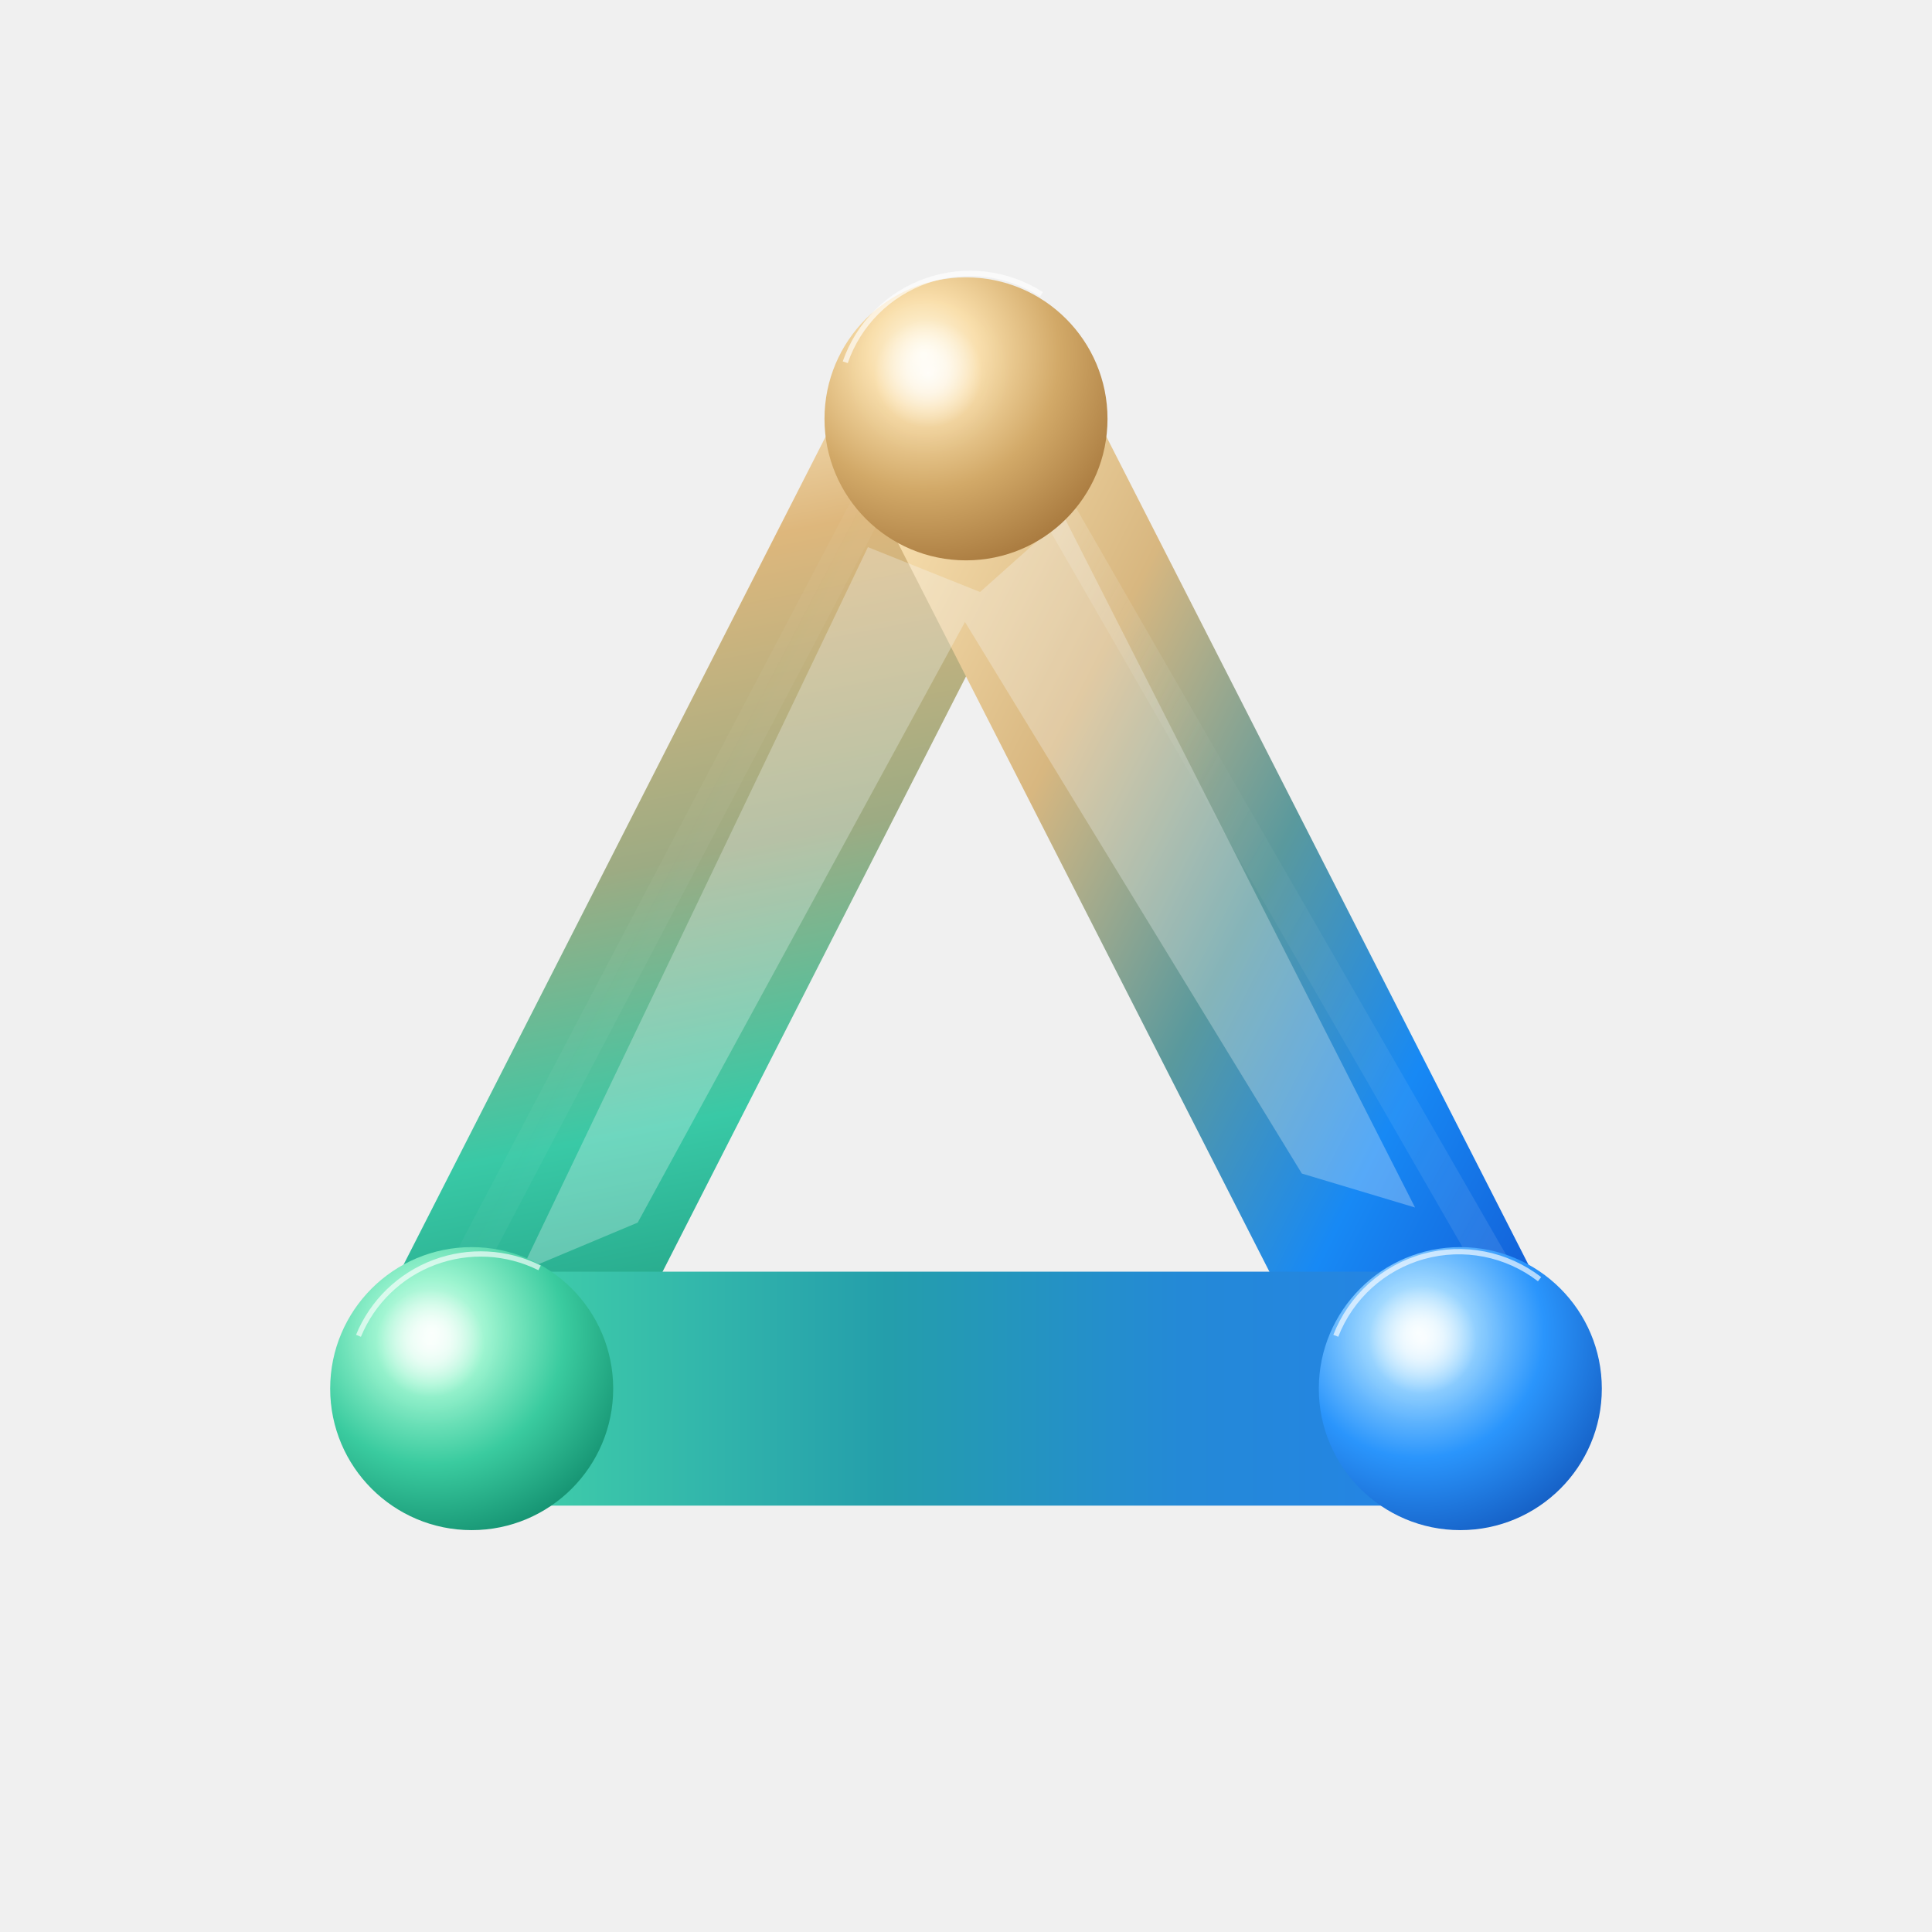
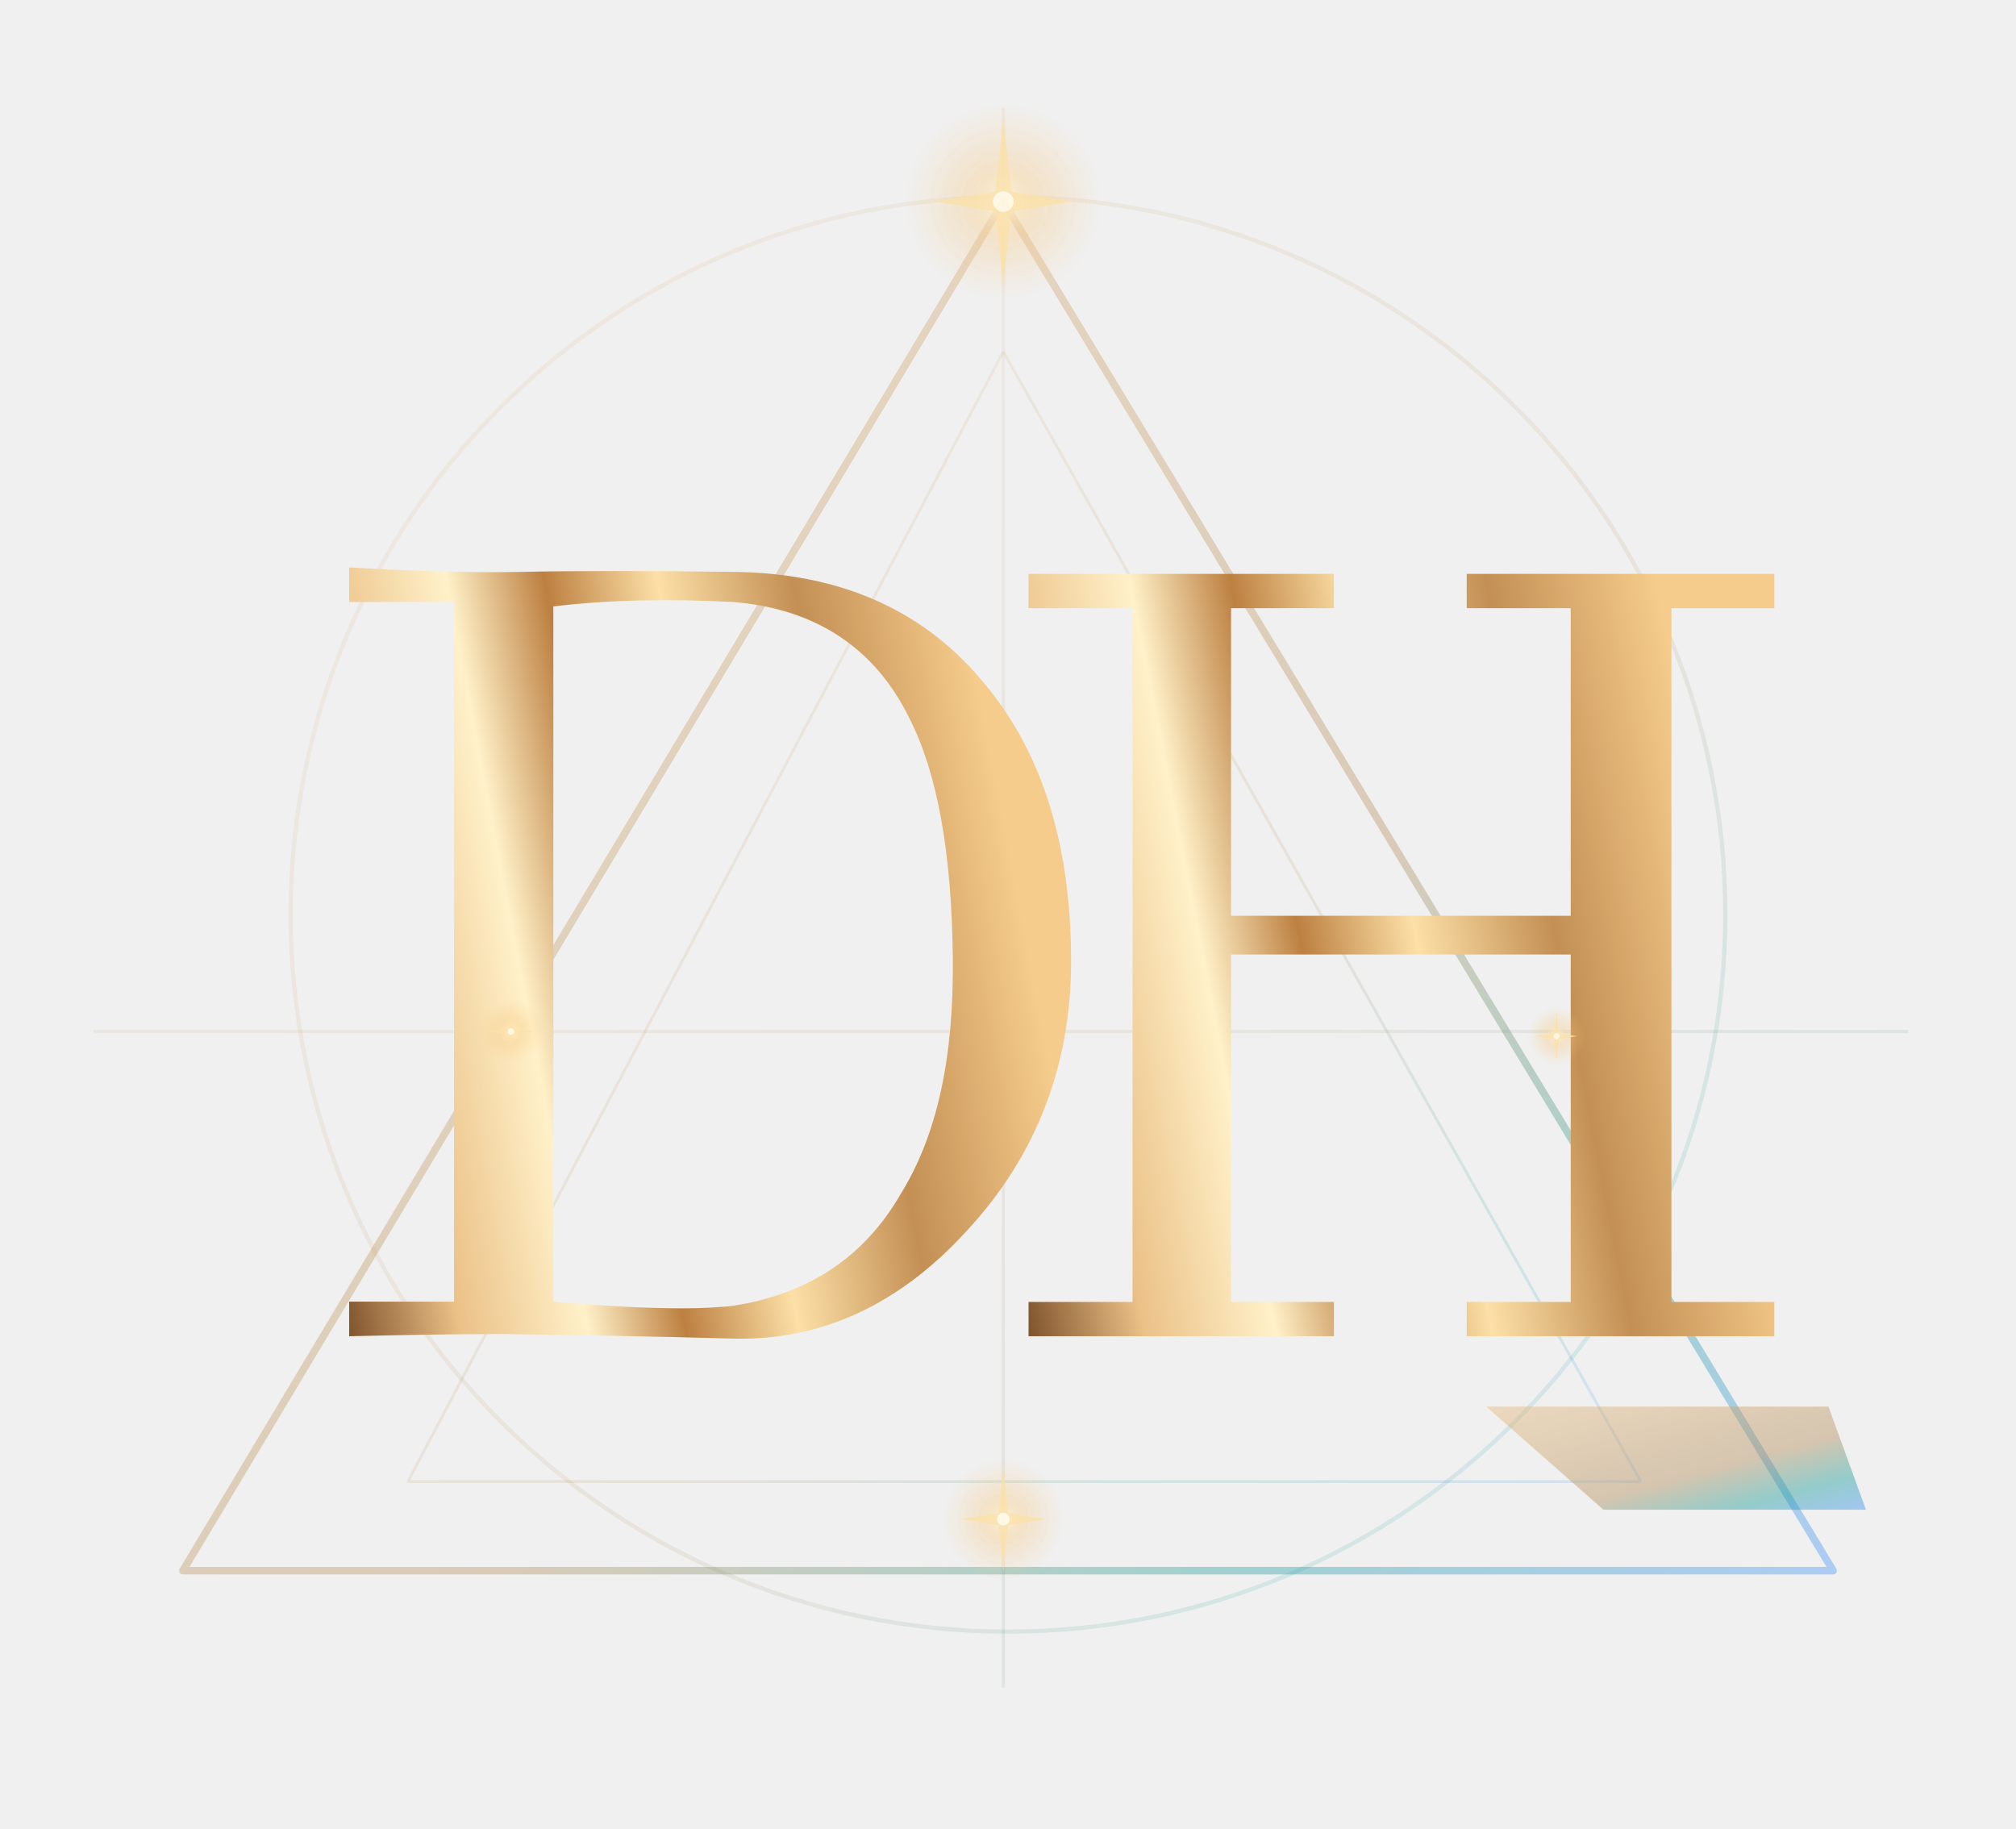
- <svg xmlns="http://www.w3.org/2000/svg" viewBox="0 0 512 512" role="img" aria-label="Símbolo Diego Hartwig: Software, Dados e IA integrados">
+ <svg xmlns="http://www.w3.org/2000/svg" width="430" height="390" viewBox="0 0 430 390" role="img" aria-label="Monograma DH — Diego Hartwig">
  <defs>
-     <linearGradient id="goldToGreen" x1="0" y1="0" x2="0.1" y2="1">
-       <stop offset="0" stop-color="#F9E8C4" />
-       <stop offset=".18" stop-color="#DEB77C" />
-       <stop offset=".49" stop-color="#9DAB83" />
-       <stop offset=".76" stop-color="#39C9A6" />
-       <stop offset="1" stop-color="#1F9C81" />
+     <linearGradient id="gold" x1="0" y1="0" x2="1" y2=".2" gradientUnits="objectBoundingBox">
+       <stop offset="0%" stop-color="#80542C" />
+       <stop offset="15%" stop-color="#EBC187" />
+       <stop offset="32%" stop-color="#FFF1C9" />
+       <stop offset="45%" stop-color="#BD8041" />
+       <stop offset="60%" stop-color="#FCE0A7" />
+       <stop offset="78%" stop-color="#C38F54" />
+       <stop offset="100%" stop-color="#F5CC8C" />
    </linearGradient>
-     <linearGradient id="goldToBlue" x1="0" y1="0" x2="1" y2="1">
-       <stop offset="0" stop-color="#F5DBAA" />
-       <stop offset=".26" stop-color="#D8B780" />
-       <stop offset=".54" stop-color="#5A999D" />
-       <stop offset=".79" stop-color="#1789F5" />
-       <stop offset="1" stop-color="#1363DA" />
+     <linearGradient id="goldLight" x1="0" y1="0" x2="1" y2=".5">
+       <stop stop-color="#744A26" />
+       <stop offset="38%" stop-color="#A56C3E" />
+       <stop offset="59%" stop-color="#D6A66C" />
+       <stop offset="100%" stop-color="#704321" />
    </linearGradient>
-     <linearGradient id="greenToBlue" gradientUnits="userSpaceOnUse" x1="125" y1="368" x2="387" y2="368">
-       <stop offset="0" stop-color="#44D5AA" />
-       <stop offset=".42" stop-color="#249EAB" />
-       <stop offset=".72" stop-color="#2489D7" />
-       <stop offset="1" stop-color="#2483E8" />
+     <linearGradient id="tri" x1="0" y1="0" x2="1" y2="1">
+       <stop stop-color="#E6B879" />
+       <stop offset="60%" stop-color="#B18A55" />
+       <stop offset="82%" stop-color="#159A97" />
+       <stop offset="100%" stop-color="#398DF6" />
    </linearGradient>
-     <linearGradient id="glass" x1="0" y1="0" x2="1" y2="1">
-       <stop offset="0" stop-color="#FFFFFF" stop-opacity=".56" />
-       <stop offset=".38" stop-color="#F1FDF7" stop-opacity=".06" />
-       <stop offset="1" stop-color="#FFFFFF" stop-opacity=".30" />
+     <linearGradient id="bright" x1="0" y1="0" x2="1" y2="1">
+       <stop stop-color="#FAE7C6" />
+       <stop offset="53%" stop-color="#DCB583" />
+       <stop offset="85%" stop-color="#3EAFBB" />
+       <stop offset="100%" stop-color="#307FE0" />
    </linearGradient>
-     <radialGradient id="sphereGold" cx=".35" cy=".27" r=".8">
-       <stop offset="0" stop-color="#FFFAE8" />
-       <stop offset=".24" stop-color="#F9DEAA" />
-       <stop offset=".60" stop-color="#D2A968" />
-       <stop offset="1" stop-color="#A6773C" />
+     <linearGradient id="nameGold" x1="0" y1="0" x2="1" y2="0">
+       <stop stop-color="#C19055" />
+       <stop offset="35%" stop-color="#FFDFAC" />
+       <stop offset="70%" stop-color="#CD9454" />
+       <stop offset="100%" stop-color="#FBE3B8" />
+     </linearGradient>
+     <radialGradient id="flare">
+       <stop stop-color="#FFF8DE" stop-opacity=".95" />
+       <stop offset="40%" stop-color="#F8C981" stop-opacity=".36" />
+       <stop offset="100%" stop-color="#F8C981" stop-opacity="0" />
    </radialGradient>
-     <radialGradient id="sphereGreen" cx=".36" cy=".3" r=".85">
-       <stop offset="0" stop-color="#F0FFF7" />
-       <stop offset=".22" stop-color="#9BF5CF" />
-       <stop offset=".55" stop-color="#3ACB9F" />
-       <stop offset="1" stop-color="#098063" />
-     </radialGradient>
-     <radialGradient id="sphereBlue" cx=".35" cy=".30" r=".84">
-       <stop offset="0" stop-color="#EAFBFF" />
-       <stop offset=".20" stop-color="#9BD6FF" />
-       <stop offset=".53" stop-color="#2A95FC" />
-       <stop offset="1" stop-color="#1052B7" />
-     </radialGradient>
-     <radialGradient id="nodeSpark">
-       <stop offset="0" stop-color="#FFFFFF" stop-opacity="1" />
-       <stop offset=".24" stop-color="#FFFFFF" stop-opacity=".75" />
-       <stop offset=".65" stop-color="#FFFFFF" stop-opacity=".05" />
-       <stop offset="1" stop-color="#FFFFFF" stop-opacity="0" />
-     </radialGradient>
-     <radialGradient id="haloGold">
-       <stop offset="0" stop-color="#F3C982" stop-opacity=".15" />
-       <stop offset=".42" stop-color="#F3C982" stop-opacity=".08" />
-       <stop offset="1" stop-color="#F3C982" stop-opacity="0" />
-     </radialGradient>
-     <radialGradient id="haloGreen">
-       <stop offset="0" stop-color="#2EC89F" stop-opacity=".17" />
-       <stop offset=".42" stop-color="#2EC89F" stop-opacity=".07" />
-       <stop offset="1" stop-color="#2EC89F" stop-opacity="0" />
-     </radialGradient>
-     <radialGradient id="haloBlue">
-       <stop offset="0" stop-color="#3388F6" stop-opacity=".19" />
-       <stop offset=".42" stop-color="#3388F6" stop-opacity=".09" />
-       <stop offset="1" stop-color="#3388F6" stop-opacity="0" />
-     </radialGradient>
+     <filter id="softGlow" x="-80%" y="-80%" width="260%" height="260%">
+       <feGaussianBlur stdDeviation="5" />
+     </filter>
  </defs>
-   <g stroke-width="62" stroke-linecap="round" stroke-linejoin="round" fill="none">
-     <path d="M256 111 L125 368" stroke="url(#goldToGreen)" />
-     <path d="M256 111 L387 368" stroke="url(#goldToBlue)" />
-     <path d="M125 368 L387 368" stroke="url(#greenToBlue)" />
+   <circle cx="215" cy="195" r="153" fill="none" stroke="url(#tri)" stroke-width=".9" opacity="0.13" />
+   <path d="M 214 43 L 39 335 L 391 335 Z" fill="none" stroke="url(#tri)" stroke-width="1.6" opacity="0.37" stroke-linejoin="round" />
+   <path d="M 214 75 L 87 316 M 214 75 L 350 316 M 87 316 L 350 316" fill="none" stroke="url(#tri)" stroke-width=".6" opacity=".15" />
+   <path d="M 20 220 H 407 M 214 23 V 360" fill="none" stroke="url(#tri)" stroke-width=".7" opacity="0.12" />
+   <g>
+     <path d="M691 336C691 443 664 527 609 590C555 653 481 684 388 685C310 686 247 686 199 685C147 684 95 686 44 689V658H138V31H44V0C87 1 134 2 184 2C245 1 312 0 385 -2C466 -5 537 28 598 95C660 162 691 243 691 336ZM585 339C586 250 571 180 538 127C505 70 454 37 386 27C375 26 361 25 343 25C311 25 272 27 227 31V654C276 660 330 661 388 658C462 652 515 617 546 554C571 505 584 434 585 339Z" transform="translate(64.00 285.00) scale(0.238 -0.238)" fill="url(#gold)" />
+     <path d="M718 31H625V658H718V689H440V658H534V380H227V658H320V689H44V658H138V31H44V0H320V31H227V345H534V31H440V0H718Z" transform="translate(209.00 285.00) scale(0.236 -0.236)" fill="url(#gold)" />
  </g>
-   <g fill="none" opacity=".36" stroke="url(#glass)" stroke-width="9" stroke-linecap="round">
-     <path d="M241 113 L118 347" />
-     <path d="M271 119 L404 350" />
-     <path d="M132 351 L368 351" />
+   <path d="M 317 300 L 390 300 L 398 322 L 342 322 Z" fill="url(#tri)" opacity=".42" />
+   <path d="M 81 325 H 387" fill="none" stroke="url(#bright)" stroke-width="1.4" opacity=".9" />
+   <g opacity=".92">
+     <circle cx="214" cy="43" r="21.0" fill="url(#flare)" />
+     <path d="M 214 25.15 L 215.68 40.9 L 228.7 43 L 215.68 45.1 L 214 60.85 L 212.32 45.1 L 199.3 43 L 212.32 40.9 Z" fill="#FBE1AA" opacity=".94" />
+     <circle cx="214" cy="43" r="2.205" fill="#FFF8E5" />
  </g>
-   <g opacity=".28" fill="#F9FCFE">
-     <path d="M230 145 L138 337 L169 324 L260 157 Z" />
-     <path d="M282 137 L375 320 L345 311 L254 162 Z" />
+   <g opacity=".92">
+     <circle cx="109" cy="220" r="6.8" fill="url(#flare)" />
+     <path d="M 109 214.22 L 109.544 219.32 L 113.76 220 L 109.544 220.68 L 109 225.78 L 108.456 220.68 L 104.24 220 L 108.456 219.32 Z" fill="#FBE1AA" opacity=".94" />
+     <circle cx="109" cy="220" r="0.714" fill="#FFF8E5" />
  </g>
-   <circle cx="256" cy="111" r="37.5" fill="url(#sphereGold)" />
-   <circle cx="125" cy="368" r="37.5" fill="url(#sphereGreen)" />
-   <circle cx="387" cy="368" r="37.5" fill="url(#sphereBlue)" />
-   <g opacity=".65" fill="none" stroke="#FFFFFF" stroke-width="1.4">
-     <path d="M224 96 A35 35 0 0 1 276 78" />
-     <path d="M95 354 A35 35 0 0 1 143 336" />
-     <path d="M354 354 A35 35 0 0 1 408 339" />
+   <g opacity=".92">
+     <circle cx="332" cy="221" r="6.2" fill="url(#flare)" />
+     <path d="M 332 215.73 L 332.496 220.38 L 336.34 221 L 332.496 221.62 L 332 226.27 L 331.504 221.62 L 327.66 221 L 331.504 220.38 Z" fill="#FBE1AA" opacity=".94" />
+     <circle cx="332" cy="221" r="0.651" fill="#FFF8E5" />
  </g>
-   <g opacity=".85">
-     <circle cx="246" cy="99" r="22" fill="url(#nodeSpark)" />
-     <circle cx="114" cy="356" r="22" fill="url(#nodeSpark)" />
-     <circle cx="377" cy="355" r="22" fill="url(#nodeSpark)" />
+   <g opacity=".92">
+     <circle cx="214" cy="324" r="13.0" fill="url(#flare)" />
+     <path d="M 214 312.95 L 215.04 322.7 L 223.1 324 L 215.04 325.3 L 214 335.05 L 212.96 325.3 L 204.9 324 L 212.96 322.7 Z" fill="#FBE1AA" opacity=".94" />
+     <circle cx="214" cy="324" r="1.365" fill="#FFF8E5" />
  </g>
</svg>
